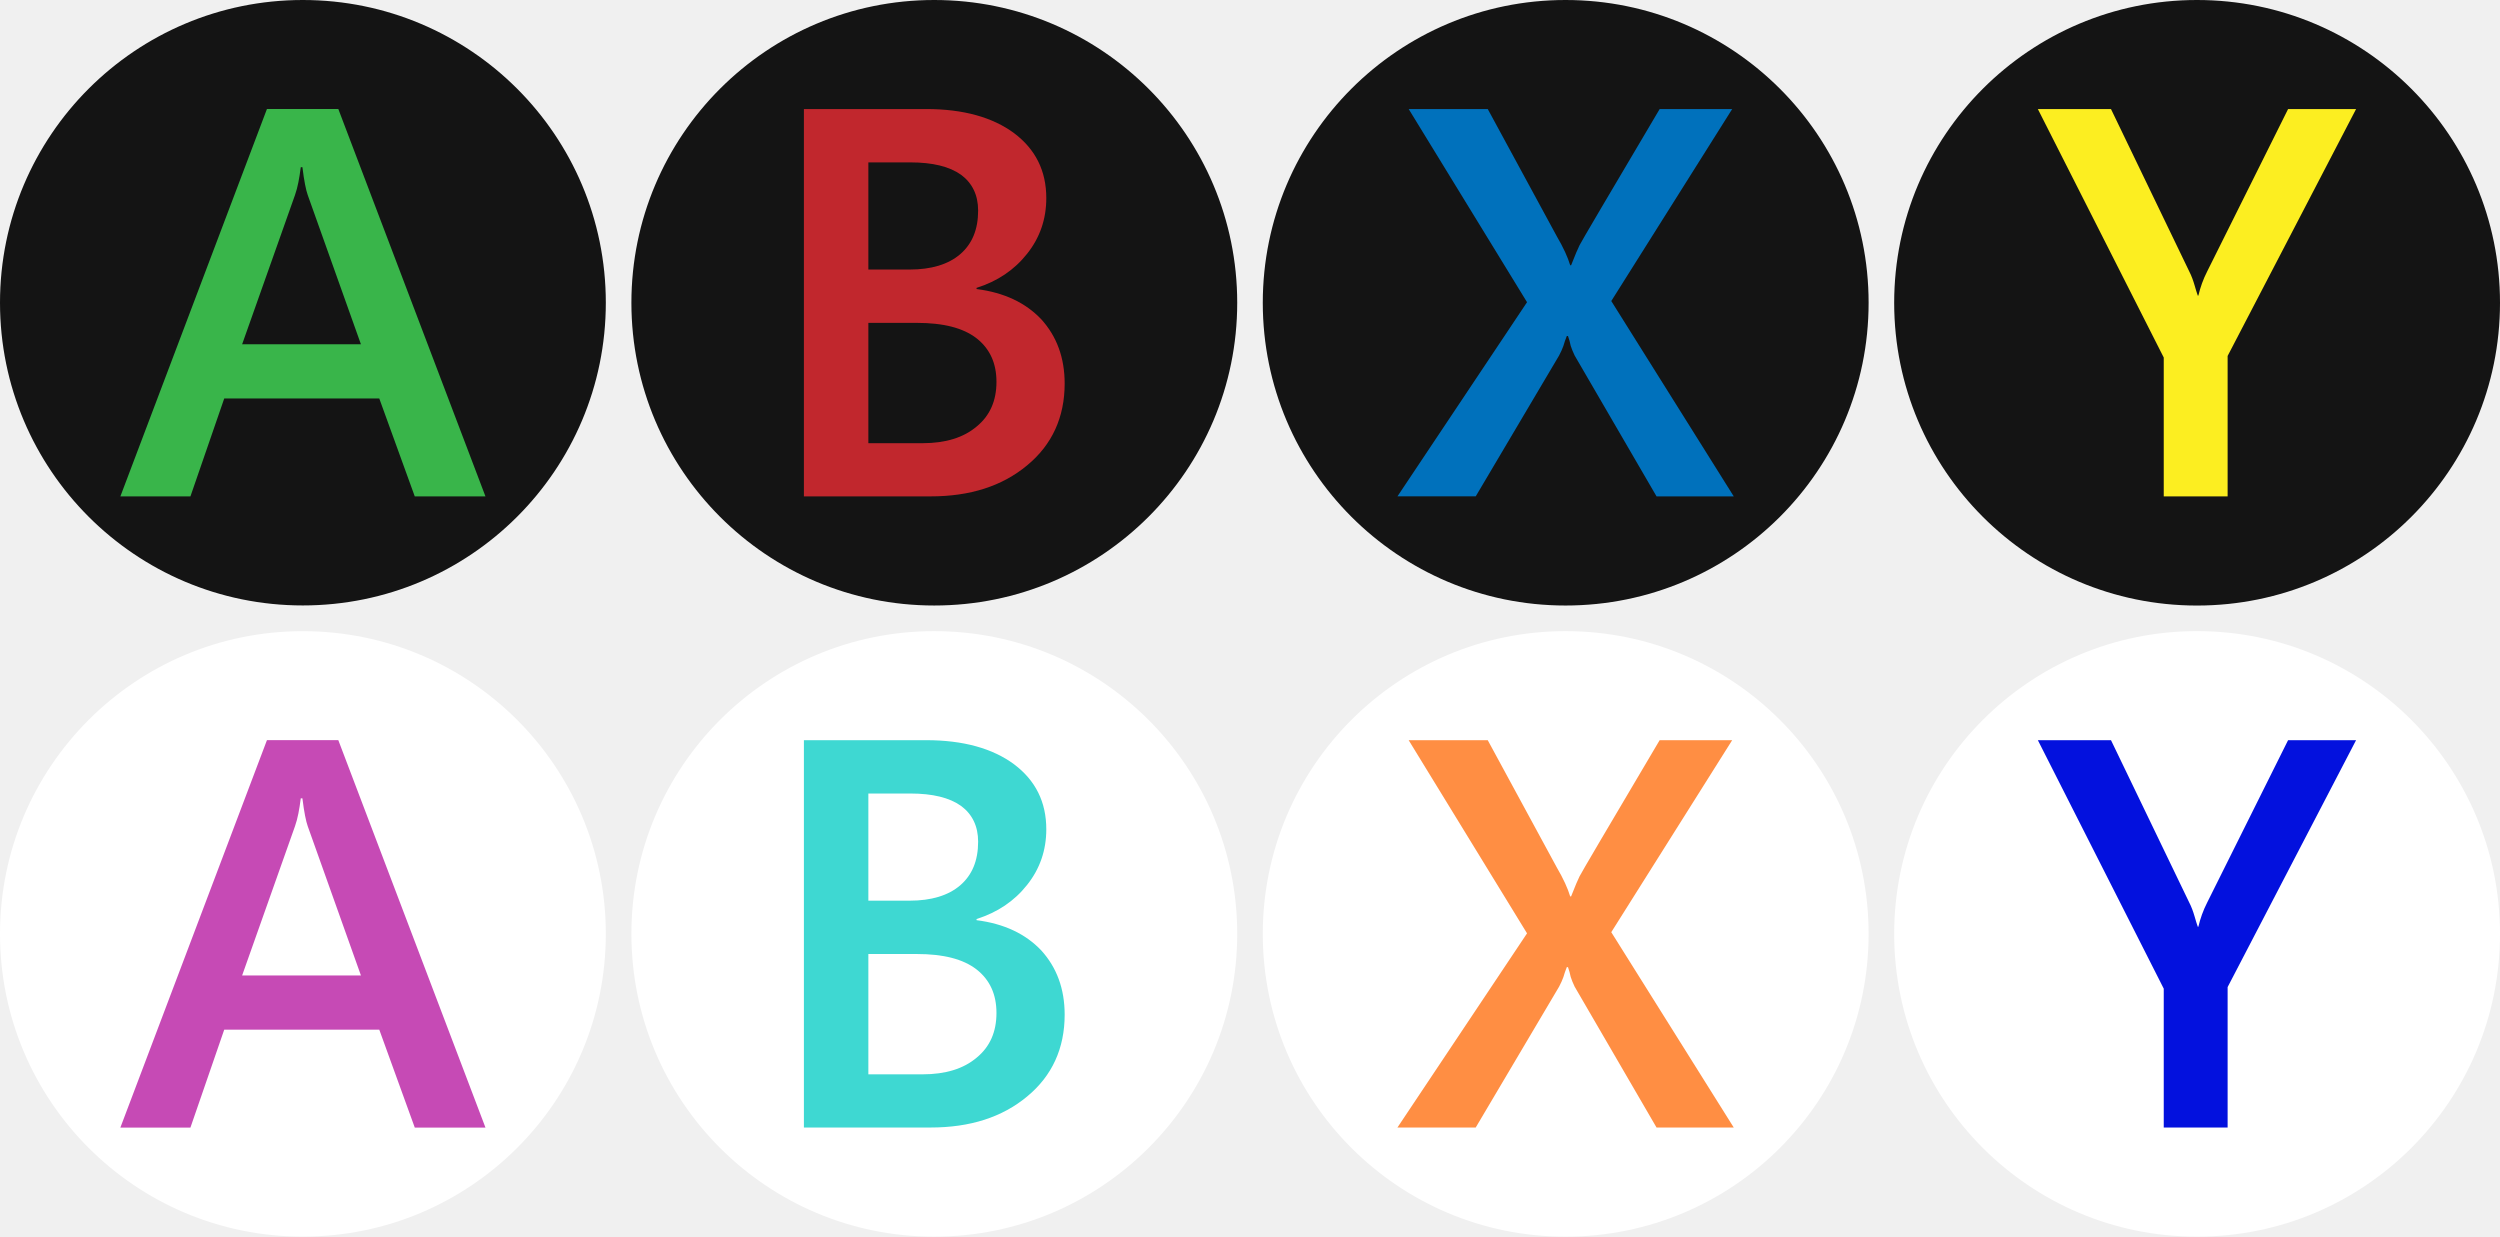
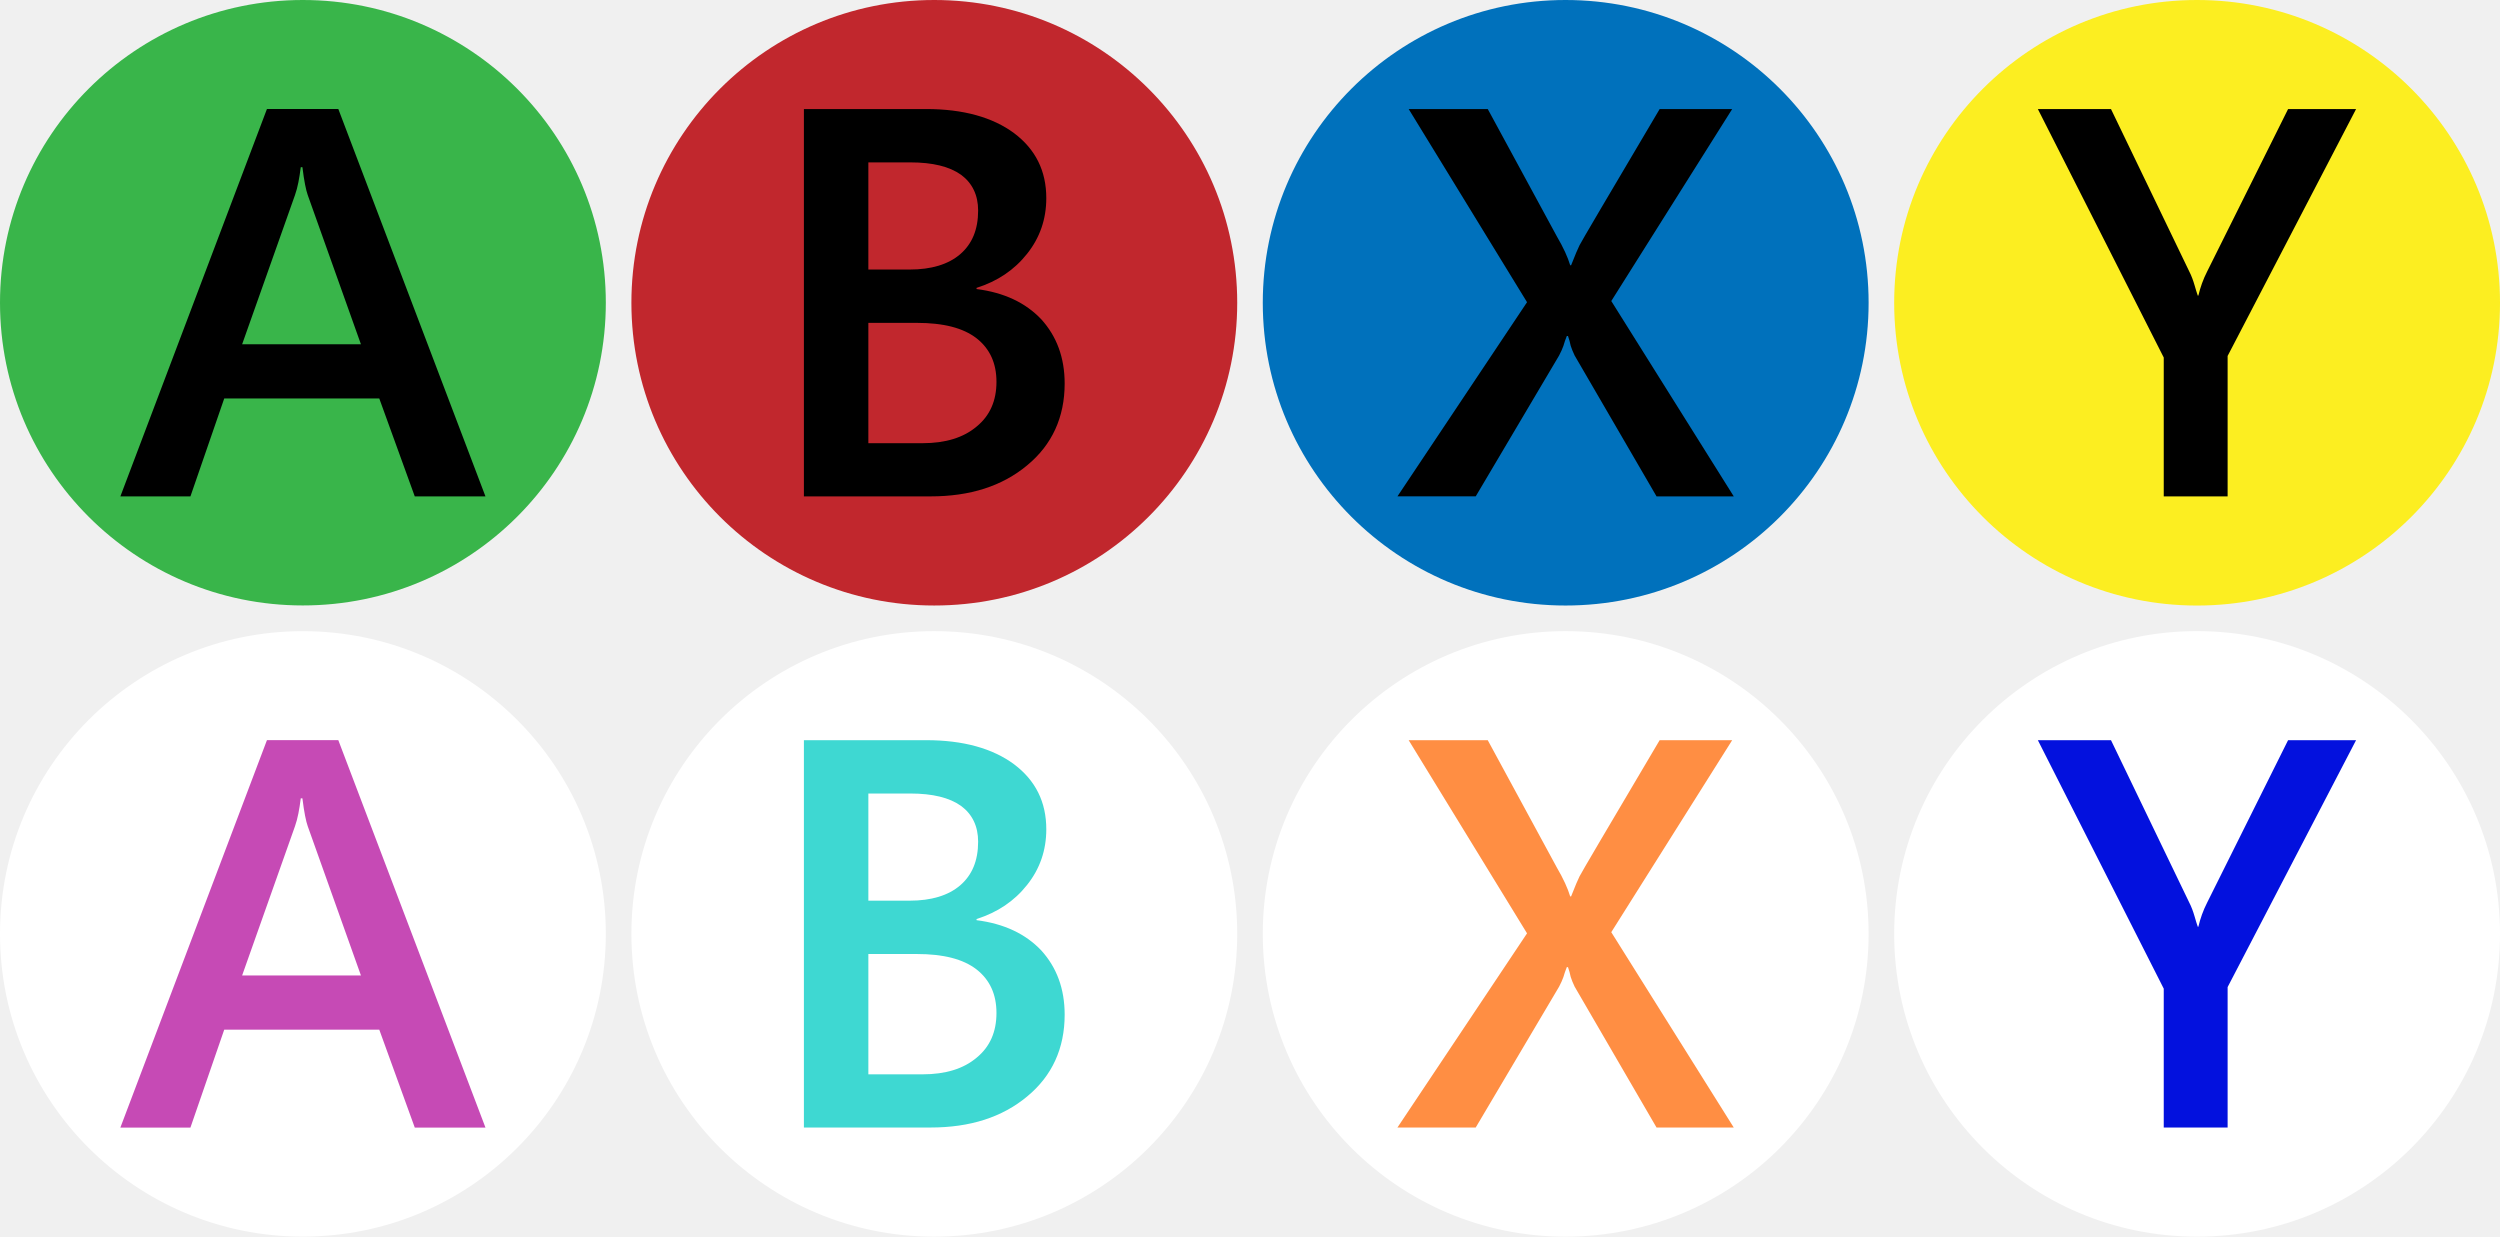
<svg xmlns="http://www.w3.org/2000/svg" version="1.1" id="Layer_1" x="0px" y="0px" width="195.574px" height="96.744px" viewBox="0 0 195.574 96.744" enable-background="new 0 0 195.574 96.744" xml:space="preserve">
-   <g>
-     <g>
+   <defs id="defs561" />
+   <g id="g488">
+     <g id="g459">
      <g id="A_1_">
-         <path fill="#141414" d="M23.688,0c13.1,0,23.705,10.606,23.705,23.682c0,13.077-10.605,23.682-23.705,23.682     C10.606,47.364,0,36.759,0,23.682C0,10.606,10.606,0,23.688,0z" />
+         <path fill="#141414" d="M23.688,0c13.1,0,23.705,10.606,23.705,23.682c0,13.077-10.605,23.682-23.705,23.682     C10.606,47.364,0,36.759,0,23.682C0,10.606,10.606,0,23.688,0z" id="path452" style="fill:#39b54a;fill-opacity:1" />
      </g>
-       <g enable-background="new    ">
-         <path fill="#39B54A" d="M32.448,38.835l-2.778-7.663H17.542l-2.645,7.663H9.416L20.883,8.526h5.583l11.512,30.309H32.448z      M23.658,13.079h-0.129c-0.107,0.847-0.238,1.577-0.45,2.174l-4.137,11.679h9.293l-4.163-11.679     C23.94,14.887,23.789,14.163,23.658,13.079z" />
+       <g enable-background="new    " id="g457">
+         <path fill="#39B54A" d="M32.448,38.835l-2.778-7.663H17.542l-2.645,7.663H9.416L20.883,8.526h5.583l11.512,30.309H32.448z      M23.658,13.079h-0.129c-0.107,0.847-0.238,1.577-0.45,2.174l-4.137,11.679h9.293l-4.163-11.679     C23.94,14.887,23.789,14.163,23.658,13.079z" id="path455" style="fill:#000000;fill-opacity:1" />
      </g>
    </g>
-     <g>
+     <g id="g468">
      <g id="B_1_">
-         <path fill="#141414" d="M73.084,0c13.097,0,23.703,10.61,23.703,23.687S86.181,47.369,73.084,47.369     c-13.085,0-23.69-10.606-23.69-23.683S59.999,0,73.084,0z" />
+         <path fill="#141414" d="M73.084,0c13.097,0,23.703,10.61,23.703,23.687S86.181,47.369,73.084,47.369     c-13.085,0-23.69-10.606-23.69-23.683S59.999,0,73.084,0z" id="path461" style="fill:#c1272d;fill-opacity:1" />
      </g>
-       <g enable-background="new    ">
-         <path fill="#C1272D" d="M83.288,30.01c0,2.628-0.985,4.783-2.925,6.385c-1.957,1.633-4.47,2.437-7.566,2.437h-9.908V8.53h9.572     c2.898,0,5.194,0.646,6.867,1.884c1.684,1.266,2.523,2.952,2.523,5.089c0,1.646-0.504,3.096-1.5,4.348     c-1.014,1.28-2.322,2.15-3.956,2.67v0.091c2.164,0.274,3.842,1.075,5.069,2.372C82.663,26.311,83.288,27.967,83.288,30.01z      M76.519,16.471c0-1.205-0.454-2.144-1.332-2.795c-0.907-0.649-2.224-0.973-3.979-0.973h-3.277v8.383h3.232     c1.693,0,3.021-0.4,3.955-1.201C76.044,19.084,76.519,17.965,76.519,16.471z M77.953,29.873c0-1.449-0.508-2.585-1.558-3.409     c-1.051-0.814-2.595-1.206-4.674-1.206h-3.79v9.413h4.239c1.801,0,3.212-0.438,4.237-1.308     C77.451,32.508,77.953,31.337,77.953,29.873z" />
+       <g enable-background="new    " id="g466">
+         <path fill="#C1272D" d="M83.288,30.01c0,2.628-0.985,4.783-2.925,6.385c-1.957,1.633-4.47,2.437-7.566,2.437h-9.908V8.53h9.572     c2.898,0,5.194,0.646,6.867,1.884c1.684,1.266,2.523,2.952,2.523,5.089c0,1.646-0.504,3.096-1.5,4.348     c-1.014,1.28-2.322,2.15-3.956,2.67v0.091c2.164,0.274,3.842,1.075,5.069,2.372C82.663,26.311,83.288,27.967,83.288,30.01z      M76.519,16.471c0-1.205-0.454-2.144-1.332-2.795c-0.907-0.649-2.224-0.973-3.979-0.973h-3.277v8.383h3.232     c1.693,0,3.021-0.4,3.955-1.201C76.044,19.084,76.519,17.965,76.519,16.471z M77.953,29.873c0-1.449-0.508-2.585-1.558-3.409     c-1.051-0.814-2.595-1.206-4.674-1.206h-3.79v9.413h4.239c1.801,0,3.212-0.438,4.237-1.308     C77.451,32.508,77.953,31.337,77.953,29.873z" id="path464" style="fill:#000000;fill-opacity:1" />
      </g>
    </g>
-     <g>
+     <g id="g477">
      <g id="Y_1_">
-         <path fill="#141414" d="M171.869,0c13.1,0,23.705,10.614,23.705,23.69c0,13.077-10.605,23.682-23.705,23.682     c-13.082,0-23.688-10.605-23.688-23.682C148.181,10.614,158.787,0,171.869,0z" />
+         <path fill="#141414" d="M171.869,0c13.1,0,23.705,10.614,23.705,23.69c0,13.077-10.605,23.682-23.705,23.682     c-13.082,0-23.688-10.605-23.688-23.682C148.181,10.614,158.787,0,171.869,0z" id="path470" style="fill:#fcee21;fill-opacity:1" />
      </g>
-       <g enable-background="new    ">
-         <path fill="#FCEE21" d="M174.266,27.847v10.987h-4.997V27.97l-9.847-19.436h5.721l6.095,12.646     c0.213,0.411,0.339,0.783,0.438,1.121c0.099,0.336,0.176,0.61,0.256,0.825h0.045c0.151-0.642,0.373-1.275,0.695-1.903     l6.323-12.689h5.319L174.266,27.847z" />
+       <g enable-background="new    " id="g475">
+         <path fill="#FCEE21" d="M174.266,27.847v10.987h-4.997V27.97l-9.847-19.436h5.721l6.095,12.646     c0.213,0.411,0.339,0.783,0.438,1.121c0.099,0.336,0.176,0.61,0.256,0.825h0.045c0.151-0.642,0.373-1.275,0.695-1.903     l6.323-12.689h5.319L174.266,27.847z" id="path473" style="fill:#000000;fill-opacity:1" />
      </g>
    </g>
-     <g>
+     <g id="g486">
      <g id="X_1_">
-         <path fill="#141414" d="M122.47,0c13.105,0,23.711,10.61,23.711,23.687s-10.605,23.683-23.711,23.683     c-13.076,0-23.683-10.606-23.683-23.683S109.394,0,122.47,0z" />
+         <path fill="#141414" d="M122.47,0c13.105,0,23.711,10.61,23.711,23.687s-10.605,23.683-23.711,23.683     c-13.076,0-23.683-10.606-23.683-23.683S109.394,0,122.47,0z" id="path479" style="fill:#0071bc;fill-opacity:1" />
      </g>
-       <g enable-background="new    ">
-         <path fill="#0071BC" d="M129.59,38.831l-6.406-11.019c-0.132-0.288-0.242-0.532-0.309-0.763     c-0.049-0.258-0.121-0.502-0.212-0.763h-0.092c-0.116,0.275-0.19,0.523-0.267,0.775c-0.077,0.222-0.187,0.462-0.336,0.75     l-6.523,11.019h-6.123l10.137-15.189L110.2,8.53h6.186l5.401,9.954c0.519,0.885,0.861,1.64,1.048,2.266h0.073     c0.305-0.793,0.537-1.311,0.657-1.56c0.109-0.237,2.209-3.797,6.27-10.66h5.674l-9.459,15.02l9.581,15.281H129.59z" />
+       <g enable-background="new    " id="g484">
+         <path fill="#0071BC" d="M129.59,38.831l-6.406-11.019c-0.132-0.288-0.242-0.532-0.309-0.763     c-0.049-0.258-0.121-0.502-0.212-0.763h-0.092c-0.116,0.275-0.19,0.523-0.267,0.775c-0.077,0.222-0.187,0.462-0.336,0.75     l-6.523,11.019h-6.123l10.137-15.189L110.2,8.53h6.186l5.401,9.954c0.519,0.885,0.861,1.64,1.048,2.266h0.073     c0.305-0.793,0.537-1.311,0.657-1.56c0.109-0.237,2.209-3.797,6.27-10.66h5.674l-9.459,15.02l9.581,15.281H129.59z" id="path482" style="fill:#000000;fill-opacity:1" />
      </g>
    </g>
  </g>
-   <g>
-     <g>
+   <g id="g526">
+     <g id="g497">
      <g id="A_2_">
-         <path fill="#FFFFFF" d="M23.688,49.376c13.1,0,23.705,10.606,23.705,23.682c0,13.077-10.605,23.682-23.705,23.682     C10.606,96.74,0,86.135,0,73.058C0,59.982,10.606,49.376,23.688,49.376z" />
+         <path fill="#FFFFFF" d="M23.688,49.376c13.1,0,23.705,10.606,23.705,23.682c0,13.077-10.605,23.682-23.705,23.682     C10.606,96.74,0,86.135,0,73.058C0,59.982,10.606,49.376,23.688,49.376z" id="path490" />
      </g>
-       <g enable-background="new    ">
-         <path fill="#C64AB5" d="M32.448,88.211l-2.778-7.663H17.542l-2.645,7.663H9.416l11.467-30.309h5.583l11.512,30.309H32.448z      M23.658,62.455h-0.129c-0.107,0.847-0.238,1.577-0.45,2.174l-4.137,11.679h9.293l-4.163-11.679     C23.94,64.263,23.789,63.539,23.658,62.455z" />
+       <g enable-background="new    " id="g495">
+         <path fill="#C64AB5" d="M32.448,88.211l-2.778-7.663H17.542l-2.645,7.663H9.416l11.467-30.309h5.583l11.512,30.309H32.448z      M23.658,62.455h-0.129c-0.107,0.847-0.238,1.577-0.45,2.174l-4.137,11.679h9.293l-4.163-11.679     C23.94,64.263,23.789,63.539,23.658,62.455z" id="path493" />
      </g>
    </g>
-     <g>
+     <g id="g506">
      <g id="B_2_">
-         <path fill="#FFFFFF" d="M73.084,49.374c13.097,0,23.703,10.61,23.703,23.687S86.181,96.743,73.084,96.743     c-13.085,0-23.69-10.606-23.69-23.683S59.999,49.374,73.084,49.374z" />
+         <path fill="#FFFFFF" d="M73.084,49.374c13.097,0,23.703,10.61,23.703,23.687S86.181,96.743,73.084,96.743     c-13.085,0-23.69-10.606-23.69-23.683S59.999,49.374,73.084,49.374z" id="path499" />
      </g>
-       <g enable-background="new    ">
-         <path fill="#3ED8D2" d="M83.288,79.383c0,2.628-0.985,4.783-2.925,6.385c-1.957,1.633-4.47,2.437-7.566,2.437h-9.908V57.904     h9.572c2.898,0,5.194,0.646,6.867,1.884c1.684,1.266,2.523,2.952,2.523,5.089c0,1.646-0.504,3.096-1.5,4.348     c-1.014,1.28-2.322,2.15-3.956,2.67v0.091c2.164,0.274,3.842,1.075,5.069,2.372C82.663,75.684,83.288,77.34,83.288,79.383z      M76.519,65.844c0-1.205-0.454-2.144-1.332-2.795c-0.907-0.649-2.224-0.973-3.979-0.973h-3.277v8.383h3.232     c1.693,0,3.021-0.4,3.955-1.201C76.044,68.458,76.519,67.338,76.519,65.844z M77.953,79.247c0-1.449-0.508-2.585-1.558-3.409     c-1.051-0.814-2.595-1.206-4.674-1.206h-3.79v9.413h4.239c1.801,0,3.212-0.438,4.237-1.308     C77.451,81.881,77.953,80.71,77.953,79.247z" />
+       <g enable-background="new    " id="g504">
+         <path fill="#3ED8D2" d="M83.288,79.383c0,2.628-0.985,4.783-2.925,6.385c-1.957,1.633-4.47,2.437-7.566,2.437h-9.908V57.904     h9.572c2.898,0,5.194,0.646,6.867,1.884c1.684,1.266,2.523,2.952,2.523,5.089c0,1.646-0.504,3.096-1.5,4.348     c-1.014,1.28-2.322,2.15-3.956,2.67v0.091c2.164,0.274,3.842,1.075,5.069,2.372C82.663,75.684,83.288,77.34,83.288,79.383z      M76.519,65.844c0-1.205-0.454-2.144-1.332-2.795c-0.907-0.649-2.224-0.973-3.979-0.973h-3.277v8.383h3.232     c1.693,0,3.021-0.4,3.955-1.201C76.044,68.458,76.519,67.338,76.519,65.844z M77.953,79.247c0-1.449-0.508-2.585-1.558-3.409     c-1.051-0.814-2.595-1.206-4.674-1.206h-3.79v9.413h4.239c1.801,0,3.212-0.438,4.237-1.308     C77.451,81.881,77.953,80.71,77.953,79.247z" id="path502" />
      </g>
    </g>
-     <g>
+     <g id="g515">
      <g id="Y_2_">
-         <path fill="#FFFFFF" d="M171.869,49.372c13.1,0,23.705,10.614,23.705,23.69c0,13.077-10.605,23.682-23.705,23.682     c-13.082,0-23.688-10.605-23.688-23.682C148.181,59.986,158.787,49.372,171.869,49.372z" />
+         <path fill="#FFFFFF" d="M171.869,49.372c13.1,0,23.705,10.614,23.705,23.69c0,13.077-10.605,23.682-23.705,23.682     c-13.082,0-23.688-10.605-23.688-23.682C148.181,59.986,158.787,49.372,171.869,49.372z" id="path508" />
      </g>
-       <g enable-background="new    ">
-         <path fill="#0311DE" d="M174.266,77.219v10.987h-4.997V77.342l-9.847-19.436h5.721l6.095,12.646     c0.213,0.411,0.339,0.783,0.438,1.121c0.099,0.336,0.176,0.61,0.256,0.825h0.045c0.151-0.642,0.373-1.275,0.695-1.903     l6.323-12.689h5.319L174.266,77.219z" />
+       <g enable-background="new    " id="g513">
+         <path fill="#0311DE" d="M174.266,77.219v10.987h-4.997V77.342l-9.847-19.436h5.721l6.095,12.646     c0.213,0.411,0.339,0.783,0.438,1.121c0.099,0.336,0.176,0.61,0.256,0.825h0.045c0.151-0.642,0.373-1.275,0.695-1.903     l6.323-12.689h5.319L174.266,77.219z" id="path511" />
      </g>
    </g>
-     <g>
+     <g id="g524">
      <g id="X_2_">
-         <path fill="#FFFFFF" d="M122.47,49.374c13.105,0,23.711,10.61,23.711,23.687s-10.605,23.683-23.711,23.683     c-13.076,0-23.683-10.606-23.683-23.683S109.394,49.374,122.47,49.374z" />
+         <path fill="#FFFFFF" d="M122.47,49.374c13.105,0,23.711,10.61,23.711,23.687s-10.605,23.683-23.711,23.683     c-13.076,0-23.683-10.606-23.683-23.683S109.394,49.374,122.47,49.374z" id="path517" />
      </g>
-       <g enable-background="new    ">
-         <path fill="#FF8E43" d="M129.59,88.205l-6.406-11.019c-0.132-0.288-0.242-0.532-0.309-0.763     c-0.049-0.258-0.121-0.502-0.212-0.763h-0.092c-0.116,0.275-0.19,0.523-0.267,0.775c-0.077,0.222-0.187,0.462-0.336,0.75     l-6.523,11.019h-6.123l10.137-15.189l-9.26-15.111h6.186l5.401,9.954c0.519,0.885,0.861,1.64,1.048,2.266h0.073     c0.305-0.793,0.537-1.311,0.657-1.56c0.109-0.237,2.209-3.797,6.27-10.66h5.674l-9.459,15.02l9.581,15.281H129.59z" />
+       <g enable-background="new    " id="g522">
+         <path fill="#FF8E43" d="M129.59,88.205l-6.406-11.019c-0.132-0.288-0.242-0.532-0.309-0.763     c-0.049-0.258-0.121-0.502-0.212-0.763h-0.092c-0.116,0.275-0.19,0.523-0.267,0.775c-0.077,0.222-0.187,0.462-0.336,0.75     l-6.523,11.019h-6.123l10.137-15.189l-9.26-15.111h6.186l5.401,9.954c0.519,0.885,0.861,1.64,1.048,2.266h0.073     c0.305-0.793,0.537-1.311,0.657-1.56c0.109-0.237,2.209-3.797,6.27-10.66h5.674l-9.459,15.02l9.581,15.281H129.59z" id="path520" />
      </g>
    </g>
  </g>
-   <g>
+   <g id="g528">
</g>
-   <g>
+   <g id="g530">
</g>
-   <g>
+   <g id="g532">
</g>
-   <g>
+   <g id="g534">
</g>
-   <g>
+   <g id="g536">
</g>
-   <g>
+   <g id="g538">
</g>
-   <g>
+   <g id="g540">
</g>
-   <g>
+   <g id="g542">
</g>
-   <g>
+   <g id="g544">
</g>
-   <g>
+   <g id="g546">
</g>
-   <g>
+   <g id="g548">
</g>
-   <g>
+   <g id="g550">
</g>
-   <g>
+   <g id="g552">
</g>
-   <g>
+   <g id="g554">
</g>
-   <g>
+   <g id="g556">
</g>
</svg>
